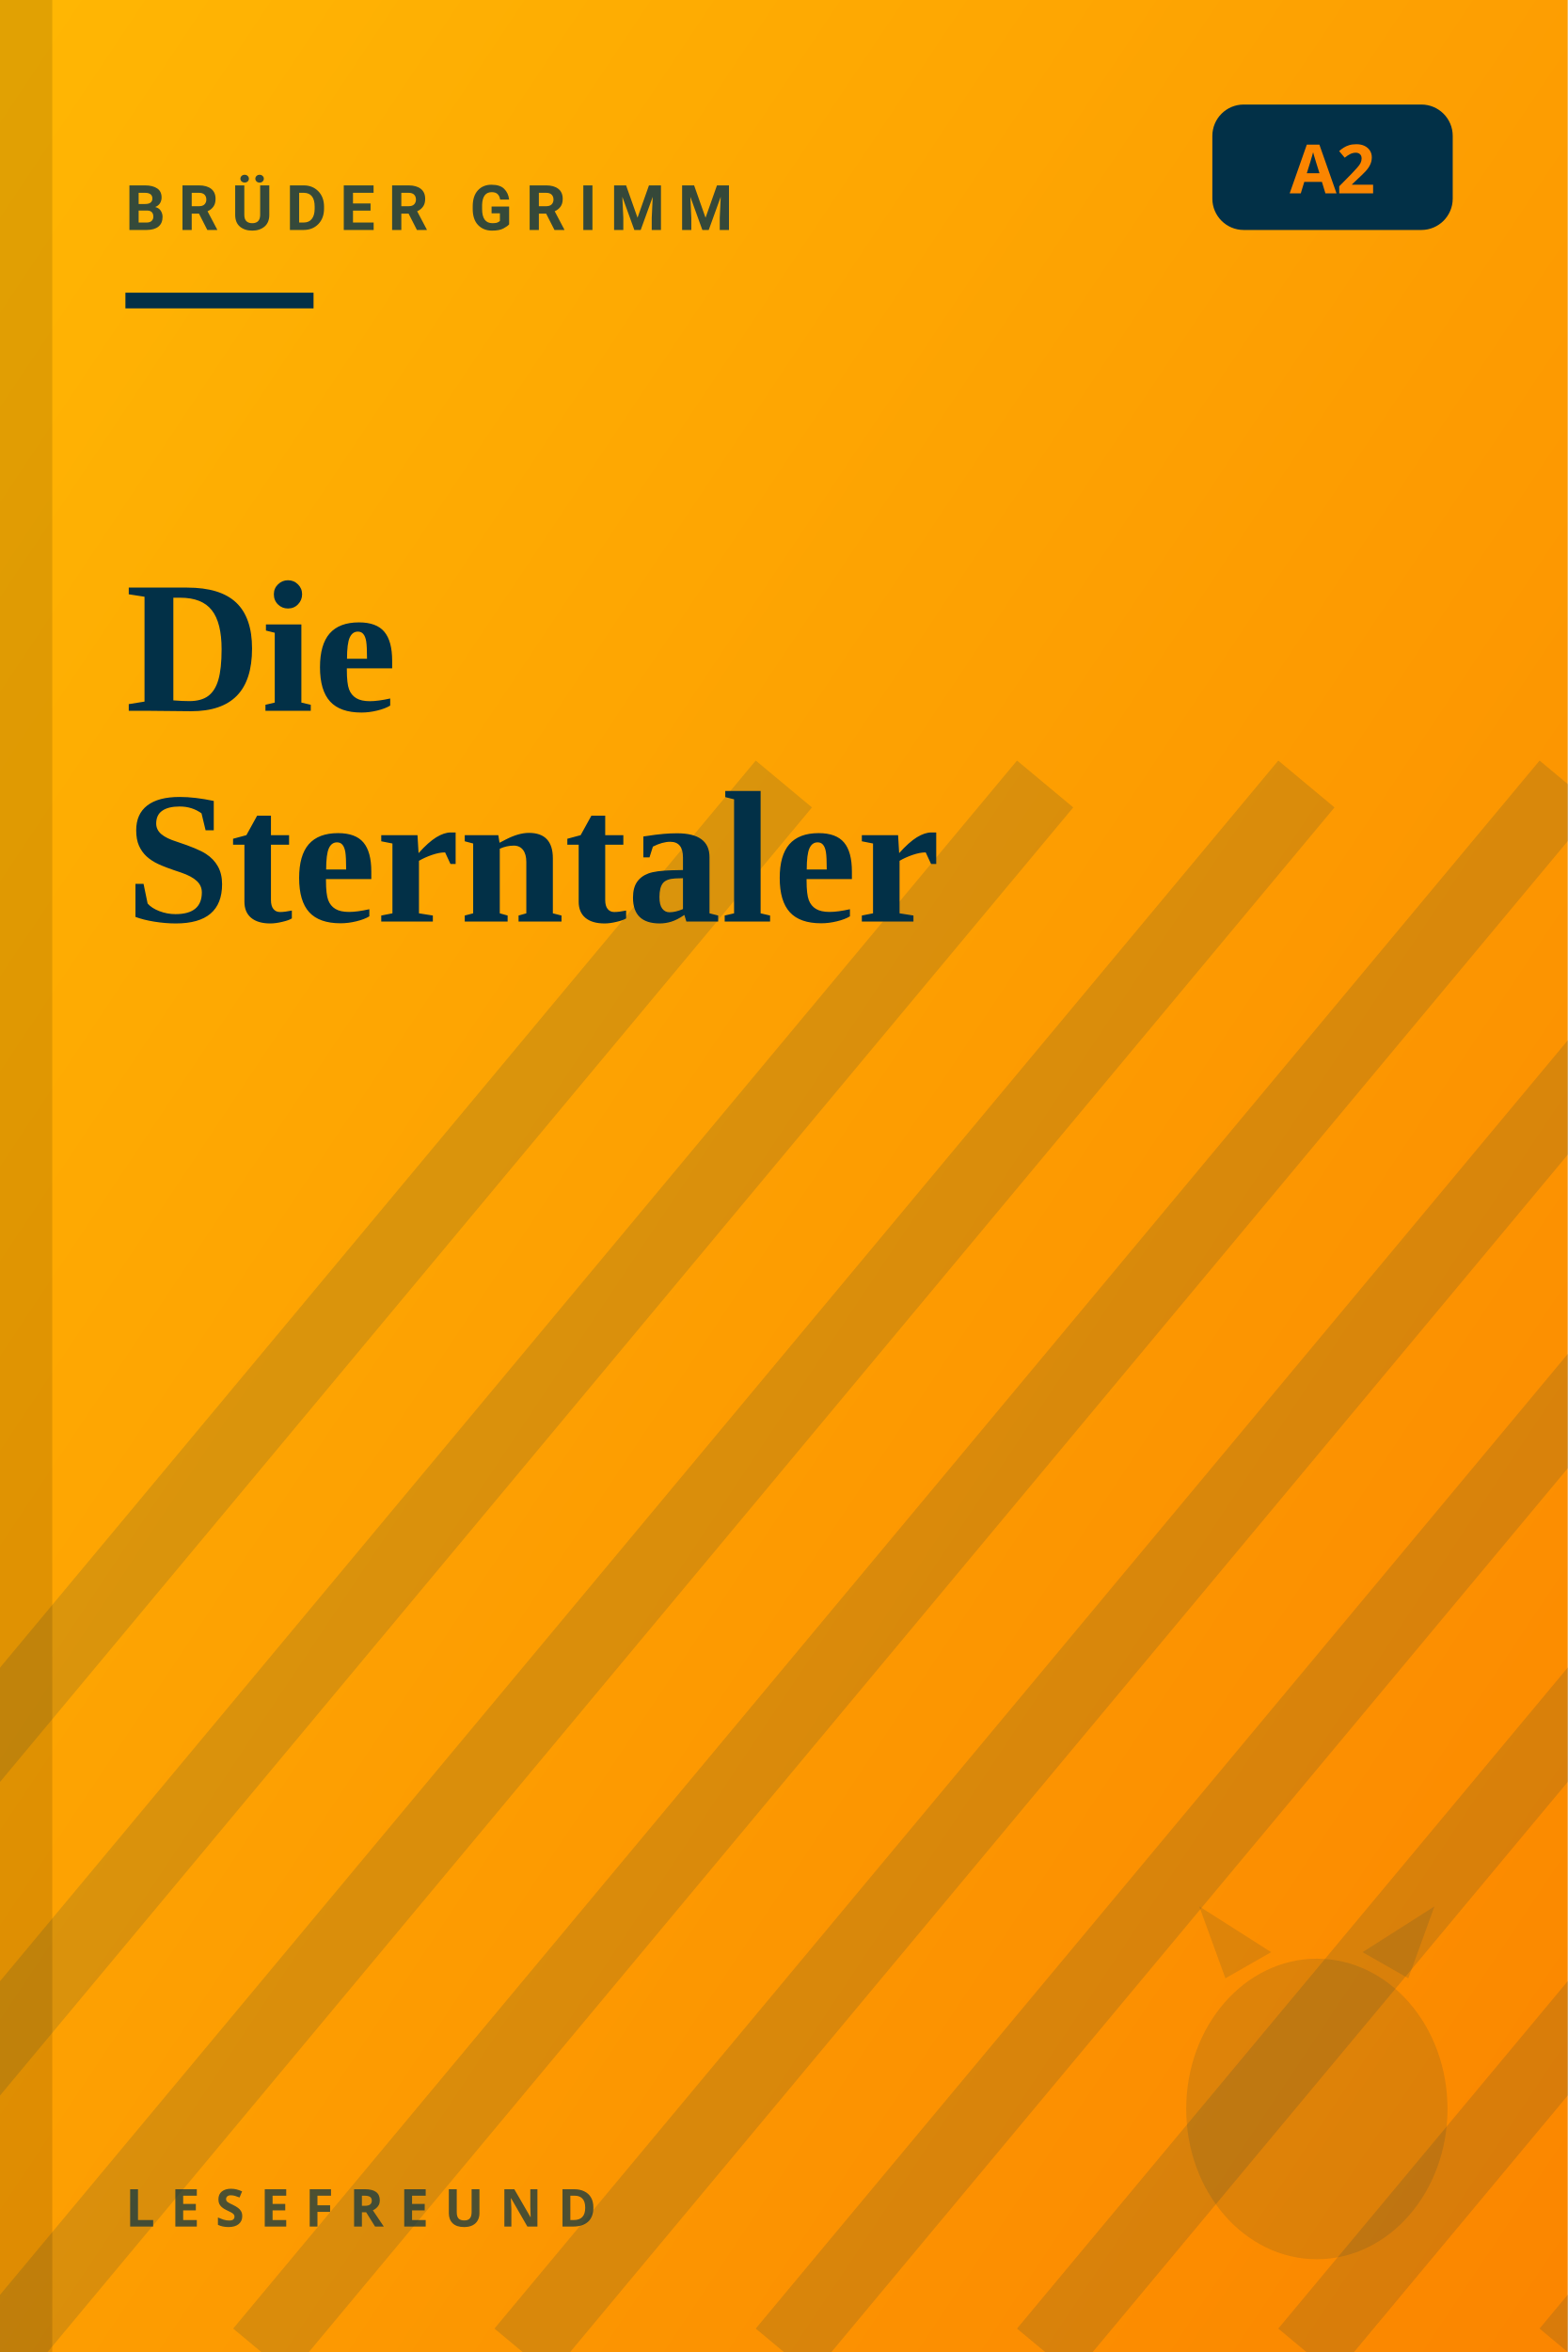
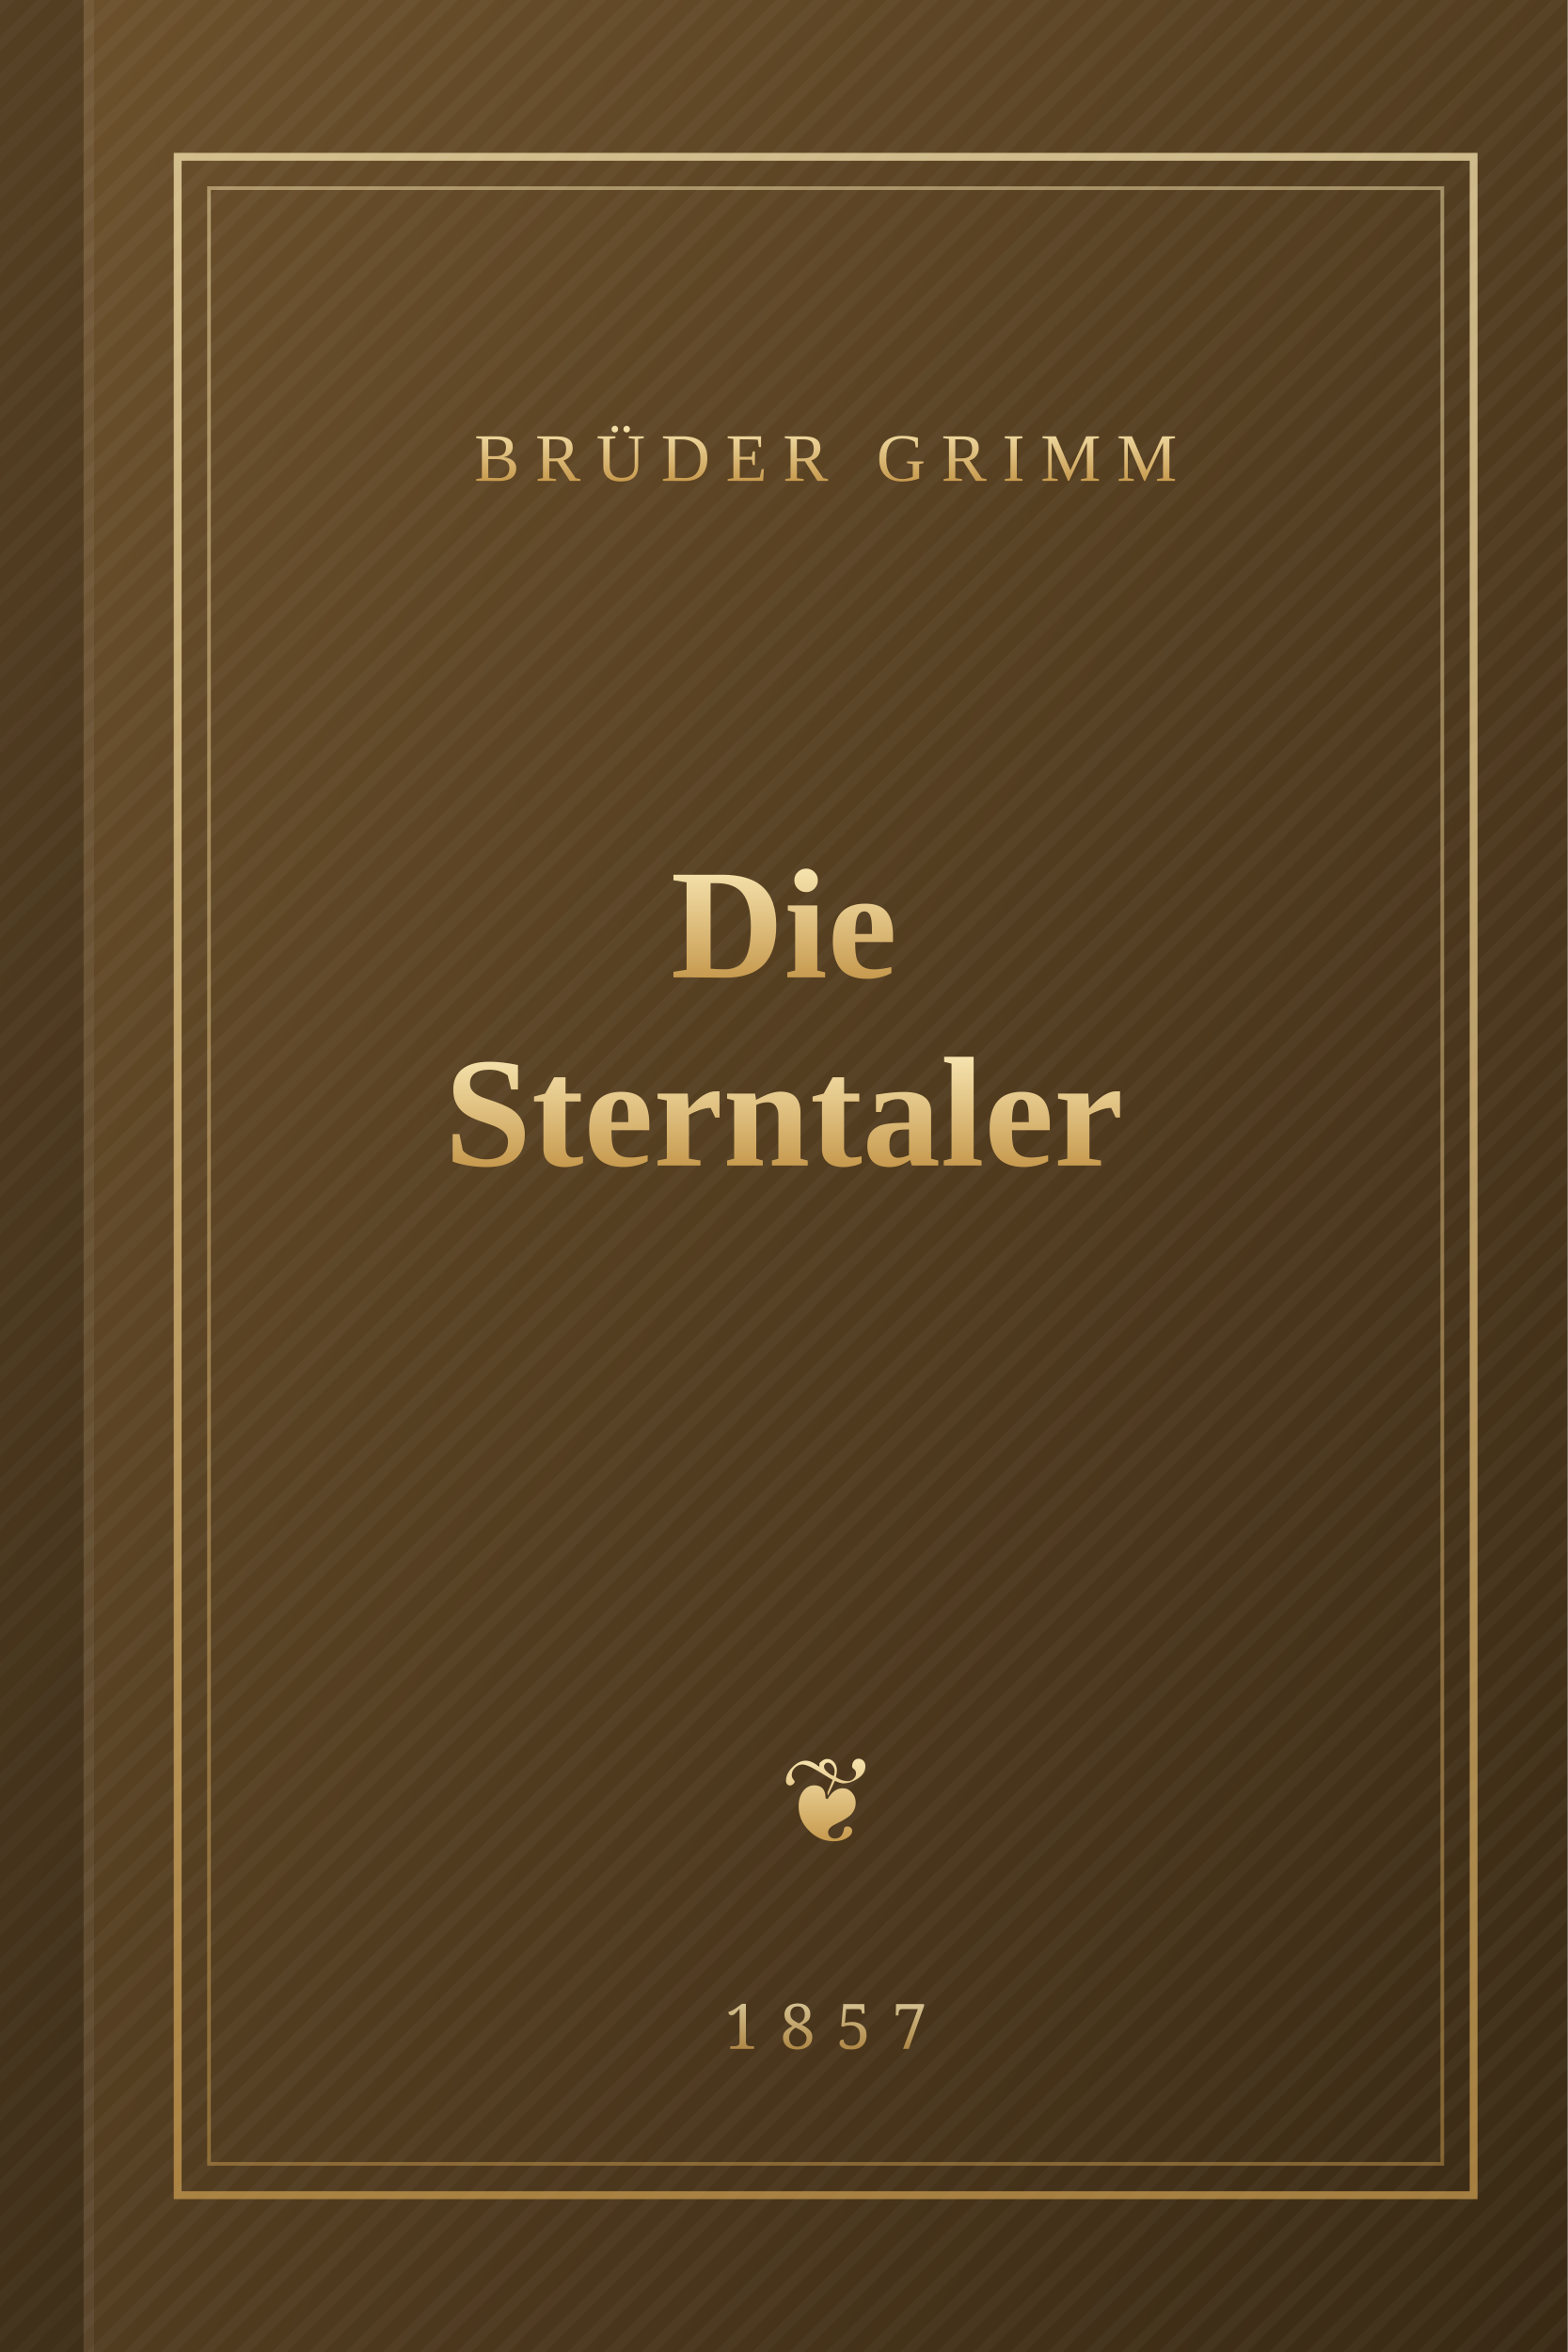
<svg xmlns="http://www.w3.org/2000/svg" viewBox="0 0 300 450" width="300" height="450">
  <defs>
-     <linearGradient id="g" x1="0" y1="0" x2="1" y2="1">
-       <stop offset="0" stop-color="#ffb703" />
-       <stop offset="1" stop-color="#fb8500" />
+     <linearGradient id="c" x1="0" y1="0" x2="1" y2="1">
+       <stop offset="0" stop-color="hsl(34 42% 30%)" />
+       <stop offset="1" stop-color="hsl(34 48% 15%)" />
+     </linearGradient>
+     <pattern id="w" width="5" height="5" patternUnits="userSpaceOnUse" patternTransform="rotate(45)">
+       <rect width="2" height="5" fill="#fff" opacity=".035" />
+     </pattern>
+     <linearGradient id="g" x1="0" y1="0" x2="0" y2="1">
+       <stop offset="0" stop-color="#f6e3ae" />
+       <stop offset="1" stop-color="#c79a4e" />
    </linearGradient>
  </defs>
-   <rect width="300" height="450" fill="url(#g)" />
-   <path d="M-100 450L150 150" stroke="#023047" stroke-width="14" opacity=".14" />
-   <path d="M-50 450L200 150" stroke="#023047" stroke-width="14" opacity=".14" />
-   <path d="M0 450L250 150" stroke="#023047" stroke-width="14" opacity=".14" />
-   <path d="M50 450L300 150" stroke="#023047" stroke-width="14" opacity=".14" />
-   <path d="M100 450L350 150" stroke="#023047" stroke-width="14" opacity=".14" />
-   <path d="M150 450L400 150" stroke="#023047" stroke-width="14" opacity=".14" />
-   <path d="M200 450L450 150" stroke="#023047" stroke-width="14" opacity=".14" />
-   <path d="M250 450L500 150" stroke="#023047" stroke-width="14" opacity=".14" />
-   <path d="M300 450L550 150" stroke="#023047" stroke-width="14" opacity=".14" />
-   <rect x="0" y="0" width="10" height="450" fill="#000" opacity=".12" />
-   <text x="24" y="44" font-family="system-ui,-apple-system,Segoe UI,Roboto,sans-serif" font-size="12" font-weight="700" letter-spacing="2.5" fill="#023047" opacity=".8">BRÜDER GRIMM</text>
-   <rect x="24" y="56" width="36" height="3" fill="#023047" />
-   <text y="136" font-family="Georgia,'Iowan Old Style','Times New Roman',serif" font-size="36" font-weight="700" fill="#023047">
-     <tspan x="24" dy="0">Die</tspan>
-     <tspan x="24" dy="40.32">Sterntaler</tspan>
-   </text>
-   <g transform="translate(212 356) scale(1.25)" fill="#023047" opacity="0.12">
-     <path d="M18 18l-4-11 11 7zM46 18l4-11-11 7z" />
-     <ellipse cx="32" cy="38" rx="20" ry="23" />
+   <rect width="300" height="450" fill="url(#c)" />
+   <rect width="300" height="450" fill="url(#w)" />
+   <rect x="0" y="0" width="16" height="450" fill="#000" opacity=".22" />
+   <rect x="16" y="0" width="2" height="450" fill="#fff" opacity=".06" />
+   <rect x="34" y="30" width="248" height="390" fill="none" stroke="url(#g)" stroke-width="1.5" opacity=".75" />
+   <rect x="40" y="36" width="236" height="378" fill="none" stroke="url(#g)" stroke-width=".7" opacity=".5" />
+   <text x="158" y="92" text-anchor="middle" font-family="Georgia,'Times New Roman',serif" font-size="13" letter-spacing="3" fill="url(#g)">BRÜDER GRIMM</text>
+   <path d="M118 112h80" stroke="url(#g)" stroke-width="1" />
+   <g font-family="Georgia,'Times New Roman',serif" font-weight="700" font-size="30" fill="url(#g)">
+     <text x="150" y="187" text-anchor="middle">Die</text>
+     <text x="150" y="223" text-anchor="middle">Sterntaler</text>
  </g>
-   <text x="24" y="426" font-family="system-ui,sans-serif" font-size="10" font-weight="800" letter-spacing="3" fill="#023047" opacity=".7">LESEFREUND</text>
-   <rect x="232" y="20" width="46" height="24" rx="6" fill="#023047" />
-   <text x="255" y="37" text-anchor="middle" font-family="system-ui,sans-serif" font-size="13" font-weight="800" fill="#fb8500">A2</text>
+   <text x="158" y="352" text-anchor="middle" font-size="22" fill="url(#g)">❦</text>
+   <text x="158" y="392" text-anchor="middle" font-family="Georgia,serif" font-size="12" letter-spacing="4" fill="url(#g)" opacity=".8">1857</text>
</svg>
